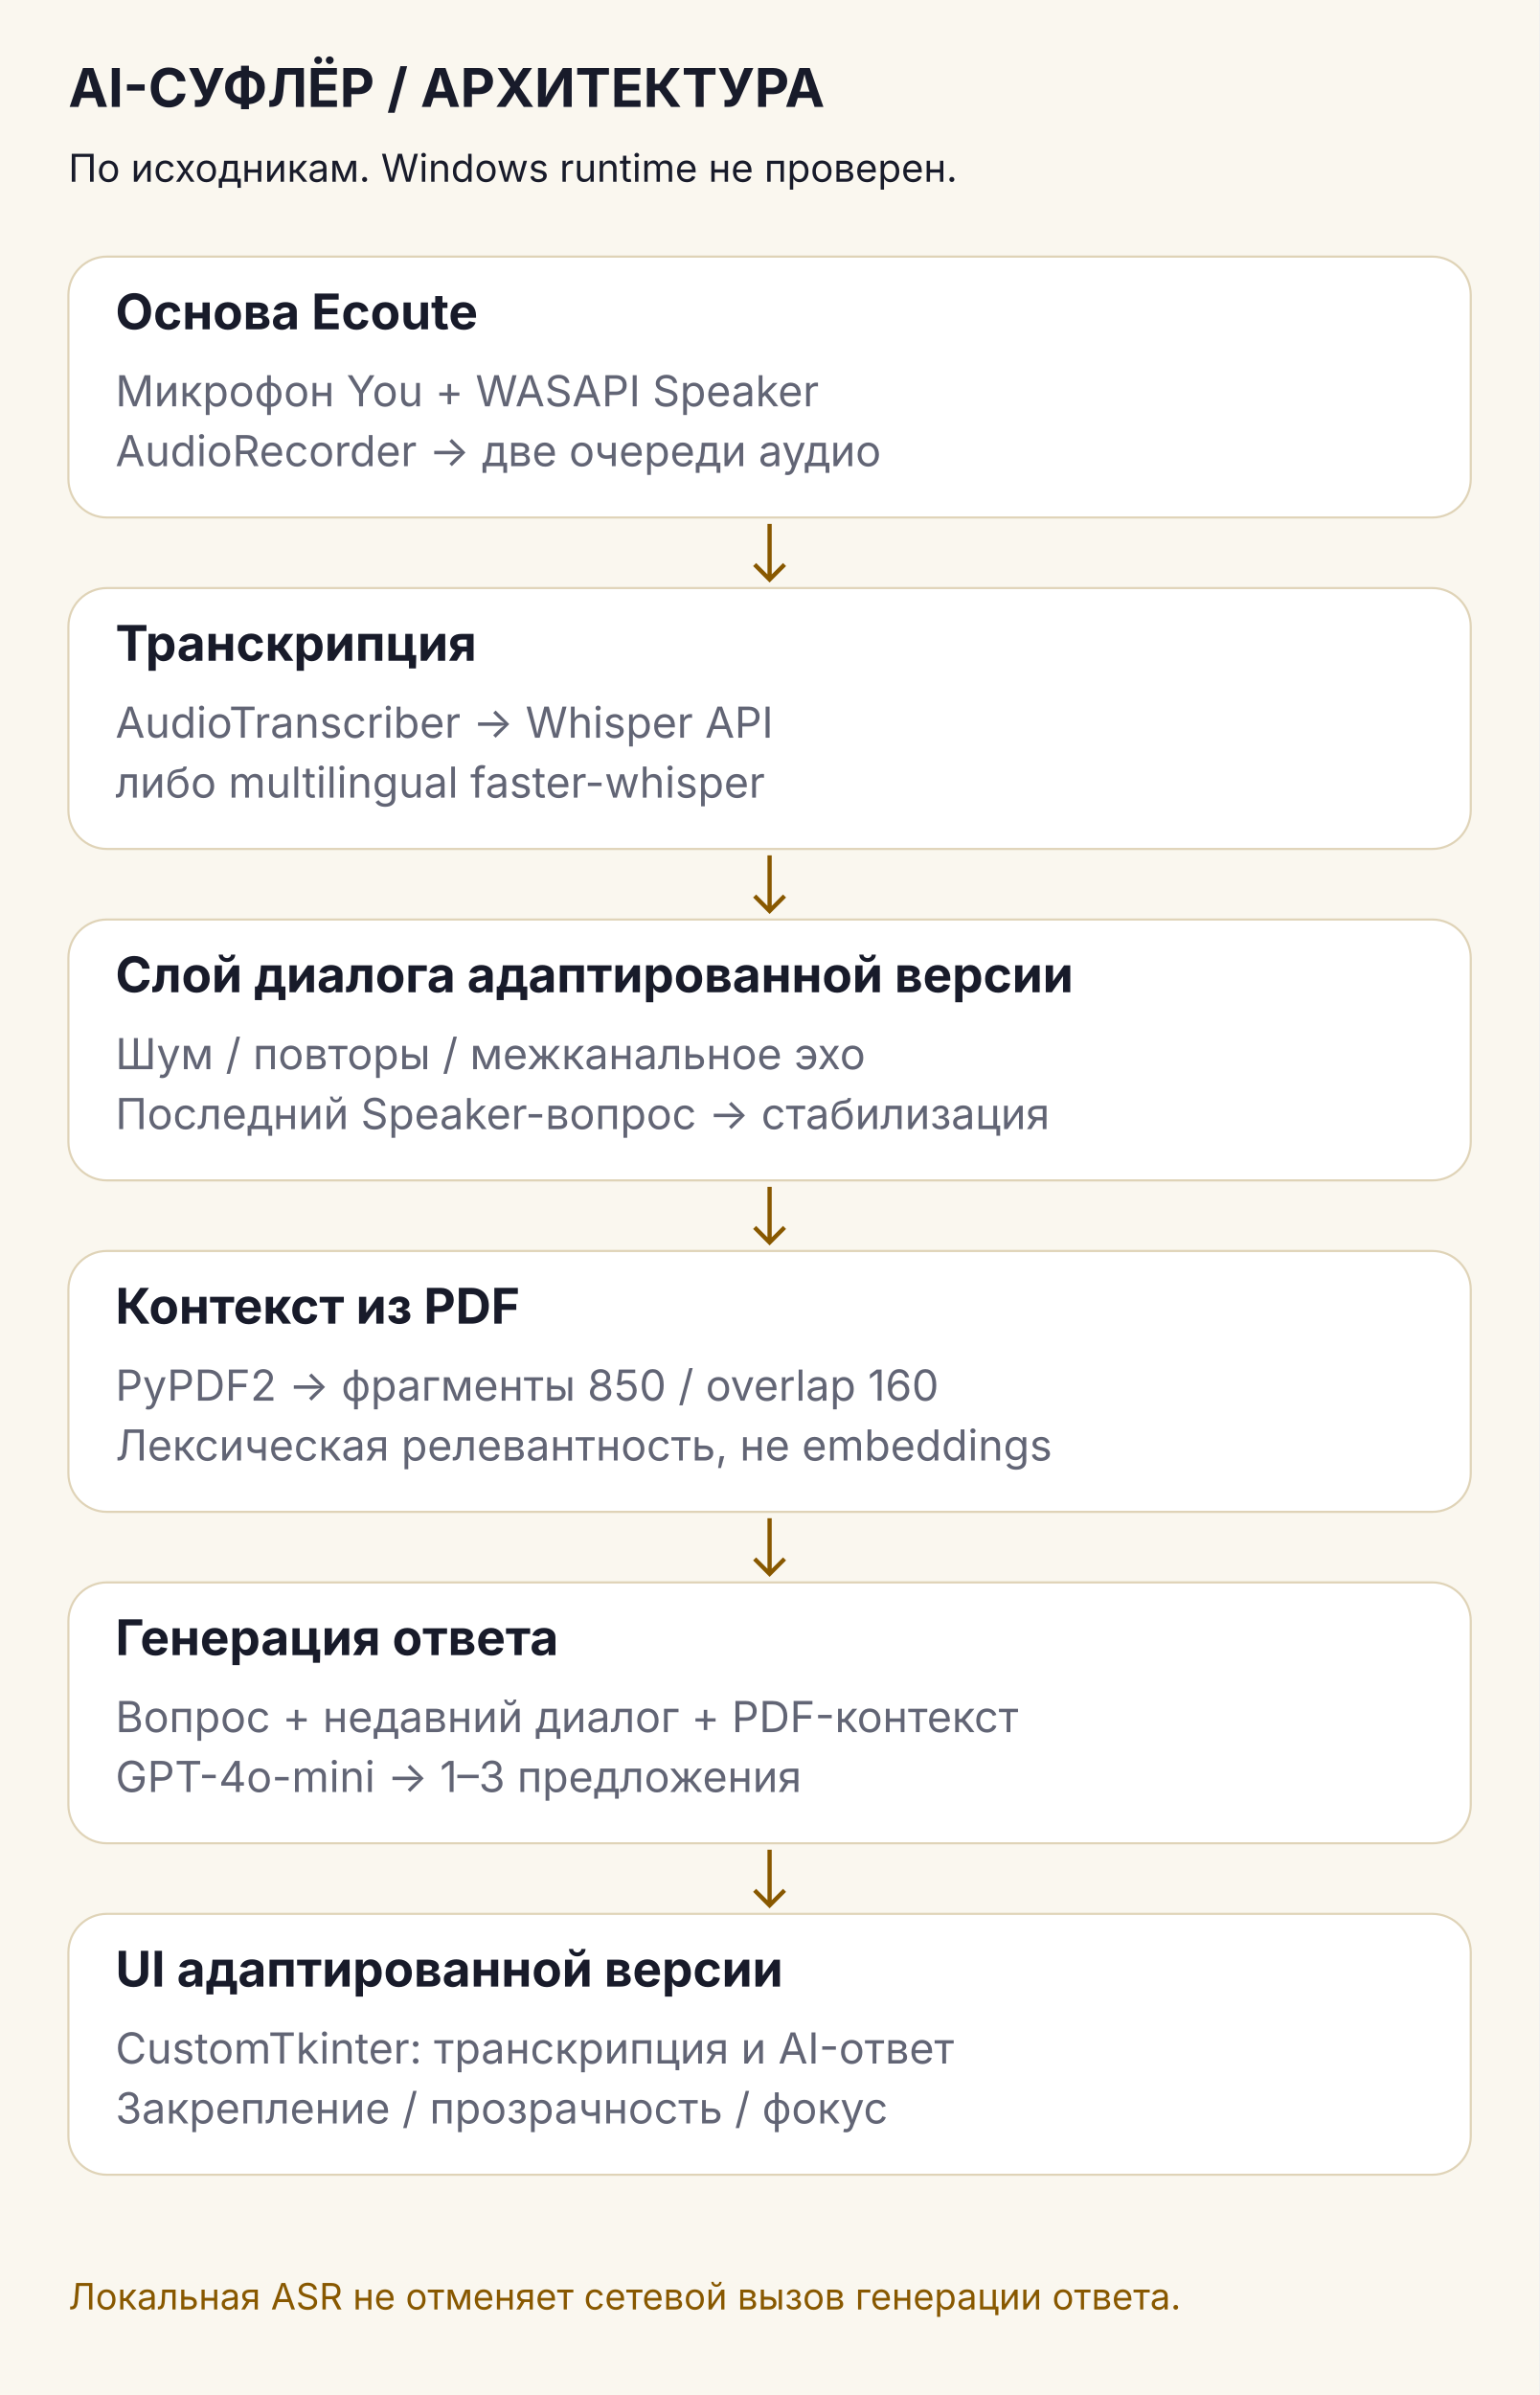
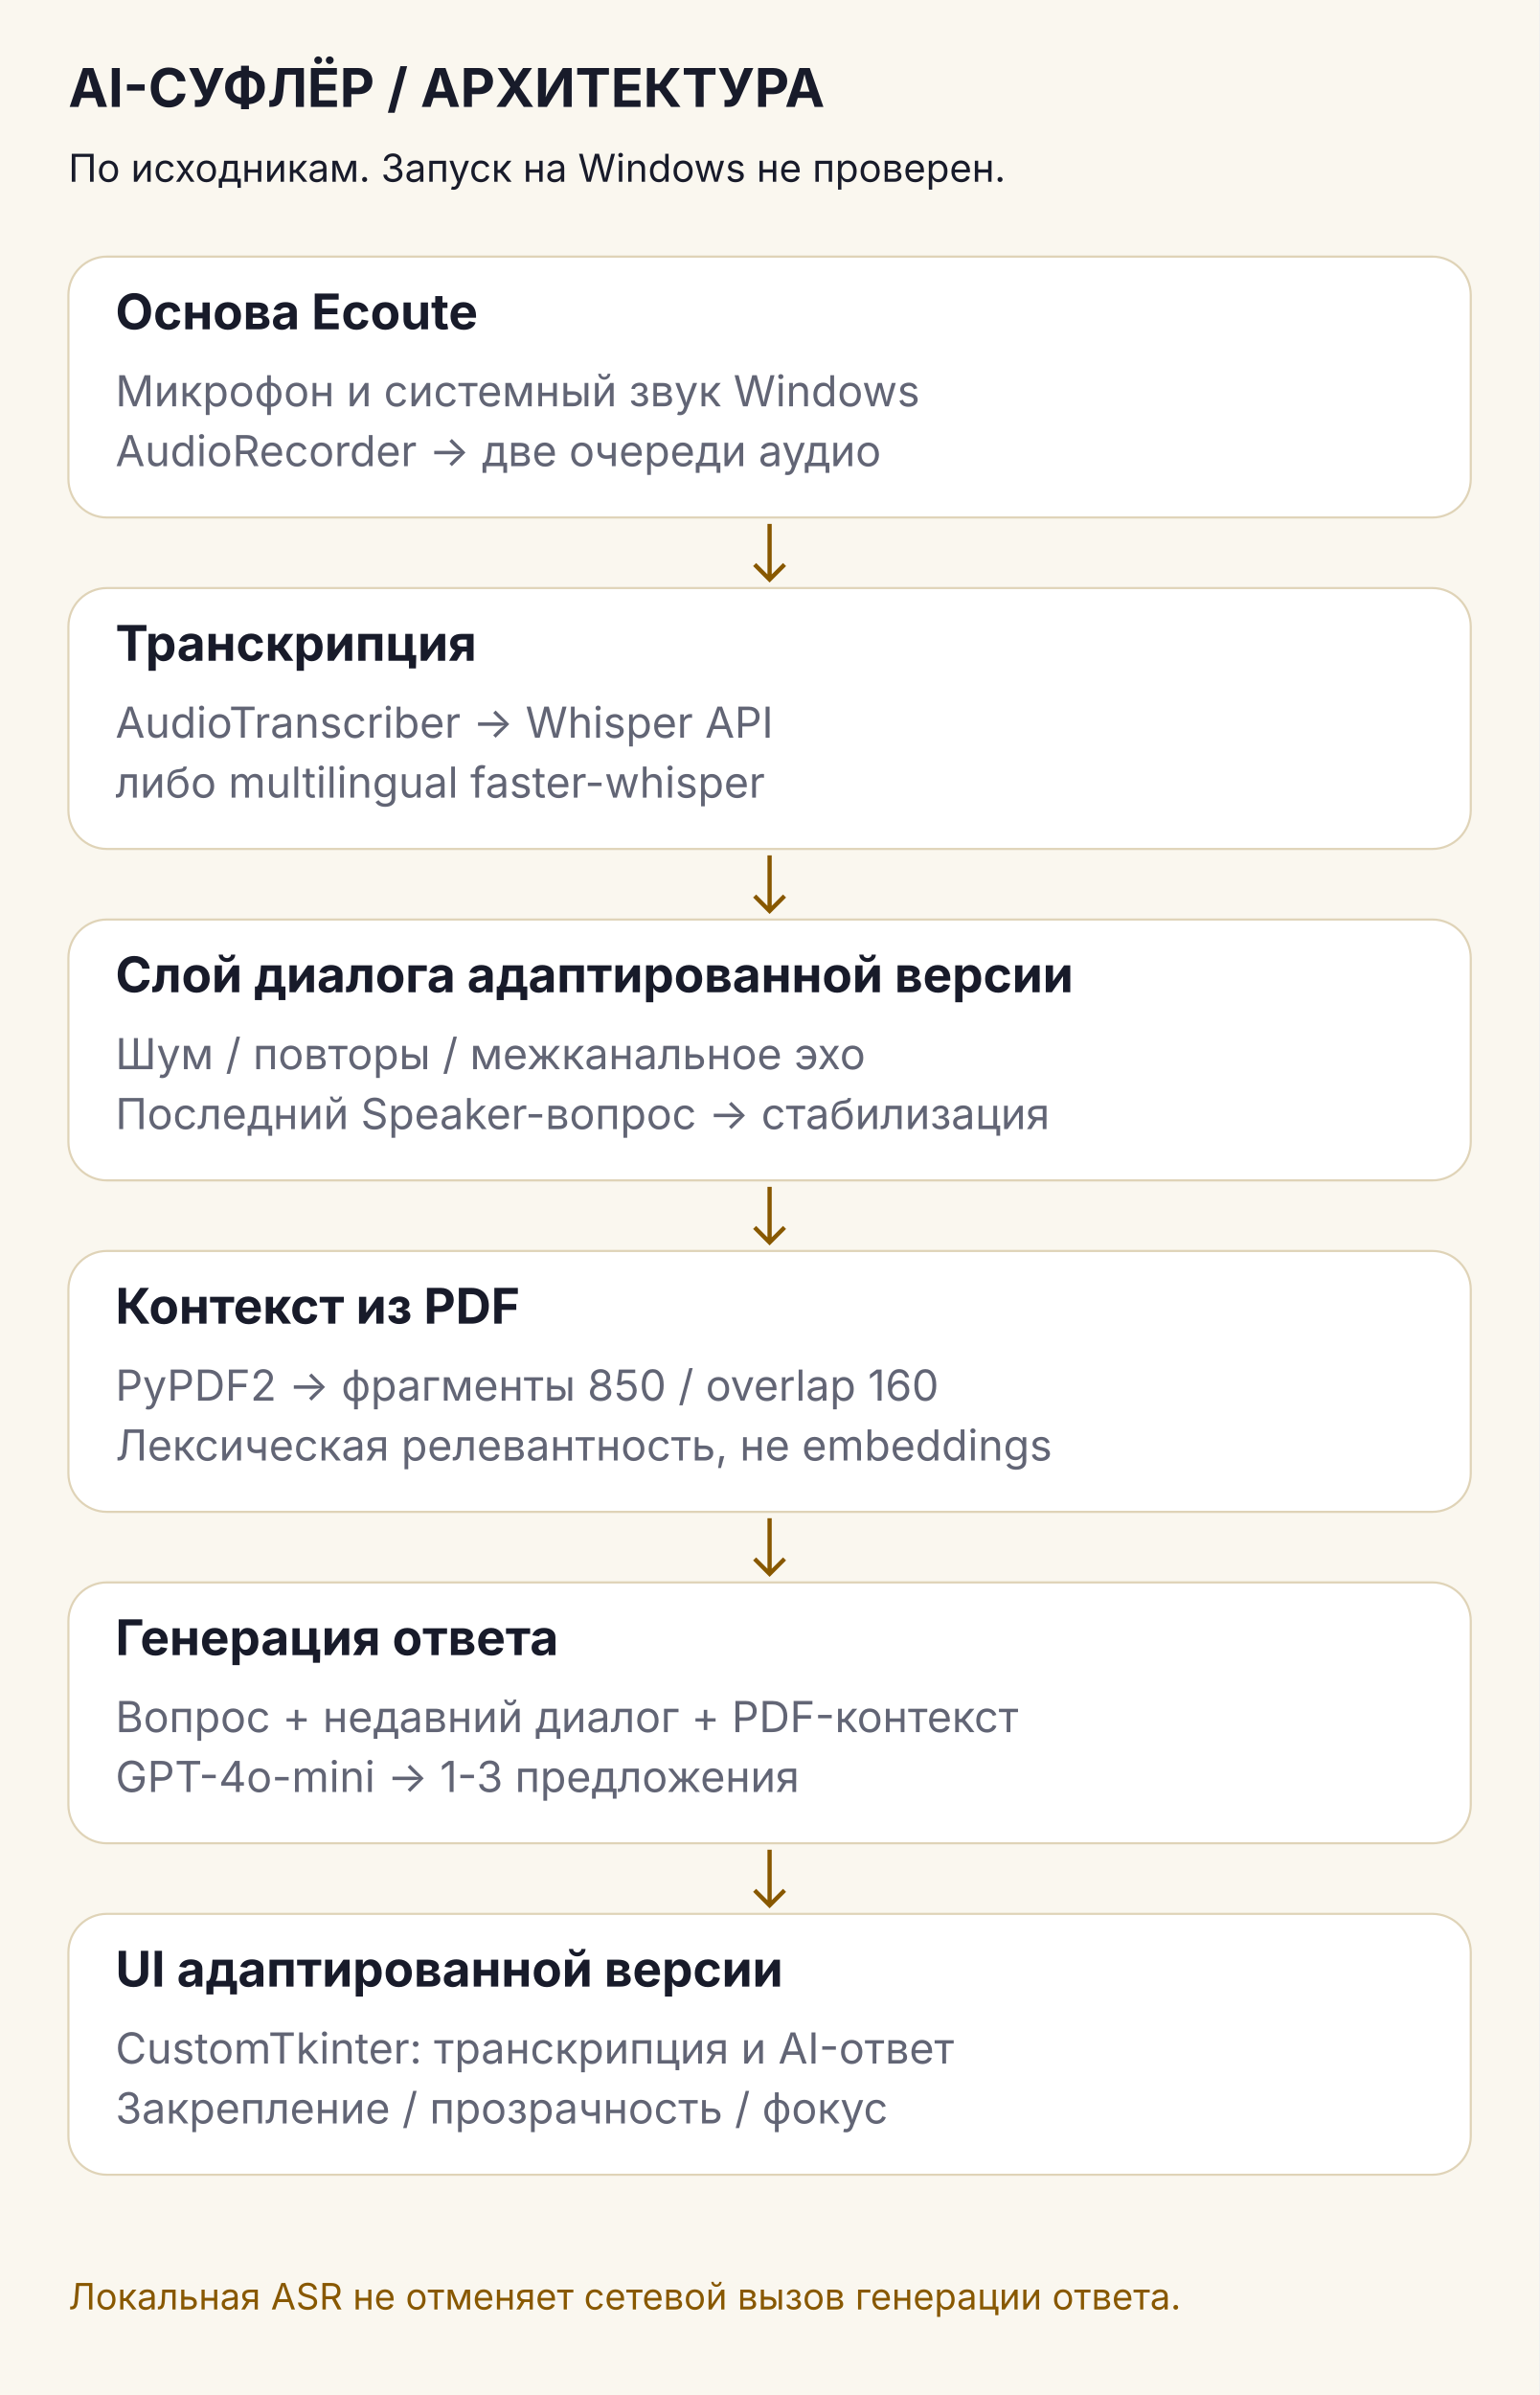
<svg xmlns="http://www.w3.org/2000/svg" width="720" height="1120" viewBox="0 0 720 1120">
  <rect width="720" height="1120" fill="#faf7ef" />
  <g font-family="Inter,Arial,sans-serif" fill="#181b2a">
    <text x="32" y="50" font-size="25" font-weight="700">AI-СУФЛЁР / АРХИТЕКТУРА</text>
-     <text x="32" y="85" font-size="18">По исходникам. Windows runtime не проверен.</text>
+     <text x="32" y="85" font-size="18">По исходникам. Запуск на Windows не проверен.</text>
    <rect x="32" y="120" width="656" height="122" rx="18" fill="white" stroke="#dfd3b7" />
    <text x="54" y="154" font-size="23" font-weight="700">Основа Ecoute</text>
-     <text x="54" y="190" font-size="20" fill="#626575">Микрофон You + WASAPI Speaker</text>
+     <text x="54" y="190" font-size="20" fill="#626575">Микрофон и системный звук Windows</text>
    <text x="54" y="218" font-size="20" fill="#626575">AudioRecorder → две очереди аудио</text>
    <path d="M360 245v26m-7-7 7 7 7-7" fill="none" stroke="#885800" stroke-width="2" />
    <rect x="32" y="275" width="656" height="122" rx="18" fill="white" stroke="#dfd3b7" />
    <text x="54" y="309" font-size="23" font-weight="700">Транскрипция</text>
    <text x="54" y="345" font-size="20" fill="#626575">AudioTranscriber → Whisper API</text>
    <text x="54" y="373" font-size="20" fill="#626575">либо multilingual faster-whisper</text>
    <path d="M360 400v26m-7-7 7 7 7-7" fill="none" stroke="#885800" stroke-width="2" />
    <rect x="32" y="430" width="656" height="122" rx="18" fill="white" stroke="#dfd3b7" />
    <text x="54" y="464" font-size="23" font-weight="700">Слой диалога адаптированной версии</text>
    <text x="54" y="500" font-size="20" fill="#626575">Шум / повторы / межканальное эхо</text>
    <text x="54" y="528" font-size="20" fill="#626575">Последний Speaker-вопрос → стабилизация</text>
    <path d="M360 555v26m-7-7 7 7 7-7" fill="none" stroke="#885800" stroke-width="2" />
    <rect x="32" y="585" width="656" height="122" rx="18" fill="white" stroke="#dfd3b7" />
    <text x="54" y="619" font-size="23" font-weight="700">Контекст из PDF</text>
    <text x="54" y="655" font-size="20" fill="#626575">PyPDF2 → фрагменты 850 / overlap 160</text>
    <text x="54" y="683" font-size="20" fill="#626575">Лексическая релевантность, не embeddings</text>
    <path d="M360 710v26m-7-7 7 7 7-7" fill="none" stroke="#885800" stroke-width="2" />
    <rect x="32" y="740" width="656" height="122" rx="18" fill="white" stroke="#dfd3b7" />
    <text x="54" y="774" font-size="23" font-weight="700">Генерация ответа</text>
    <text x="54" y="810" font-size="20" fill="#626575">Вопрос + недавний диалог + PDF-контекст</text>
-     <text x="54" y="838" font-size="20" fill="#626575">GPT-4o-mini → 1–3 предложения</text>
+     <text x="54" y="838" font-size="20" fill="#626575">GPT-4o-mini → 1-3 предложения</text>
    <path d="M360 865v26m-7-7 7 7 7-7" fill="none" stroke="#885800" stroke-width="2" />
    <rect x="32" y="895" width="656" height="122" rx="18" fill="white" stroke="#dfd3b7" />
    <text x="54" y="929" font-size="23" font-weight="700">UI адаптированной версии</text>
    <text x="54" y="965" font-size="20" fill="#626575">CustomTkinter: транскрипция и AI-ответ</text>
    <text x="54" y="993" font-size="20" fill="#626575">Закрепление / прозрачность / фокус</text>
    <text x="32" y="1080" font-size="17" fill="#885800">Локальная ASR не отменяет сетевой вызов генерации ответа.</text>
  </g>
</svg>
